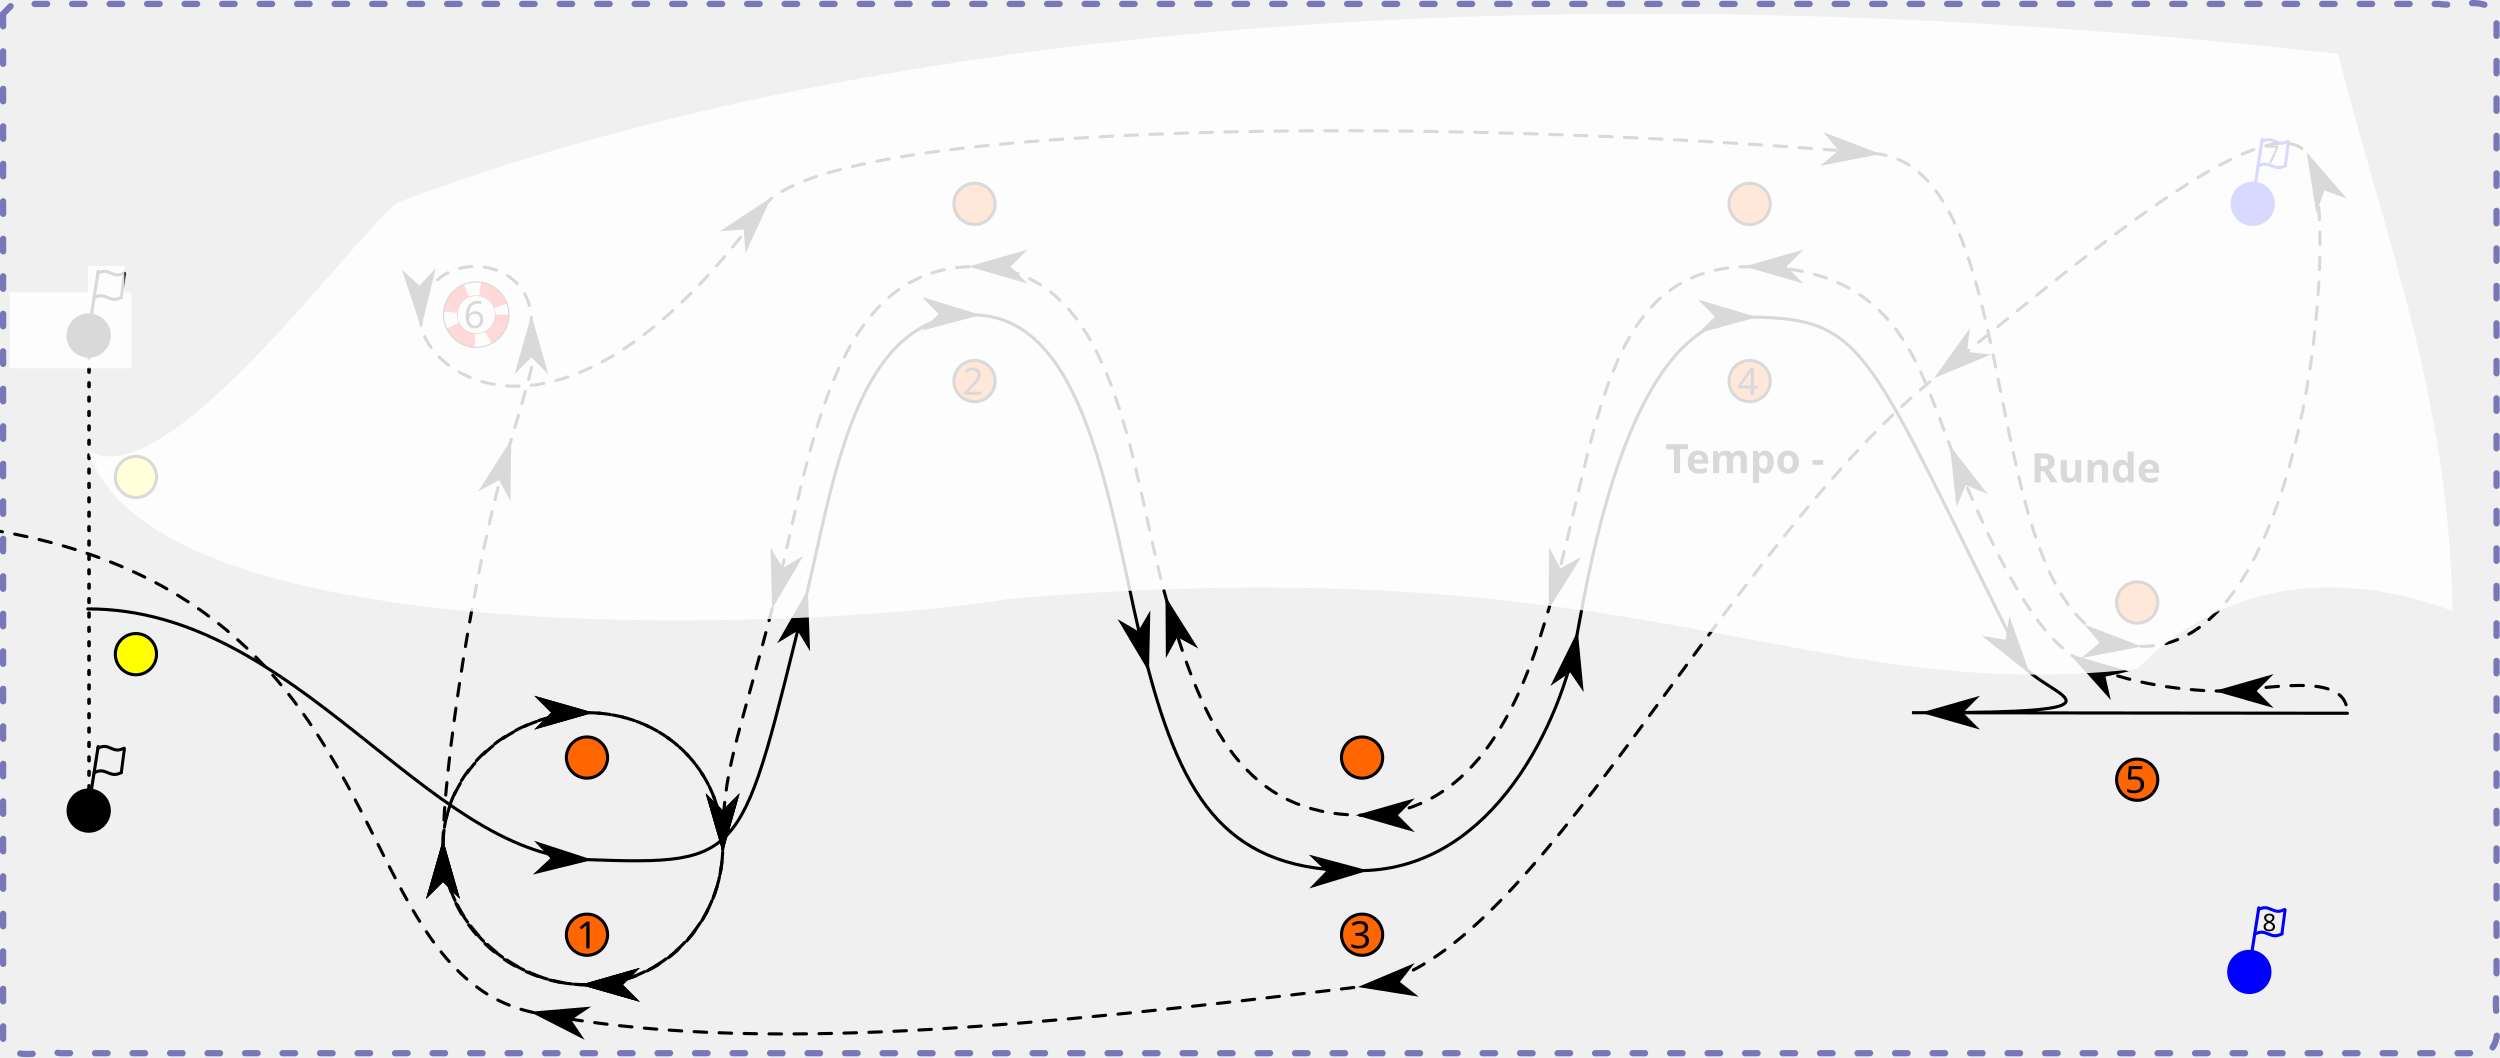
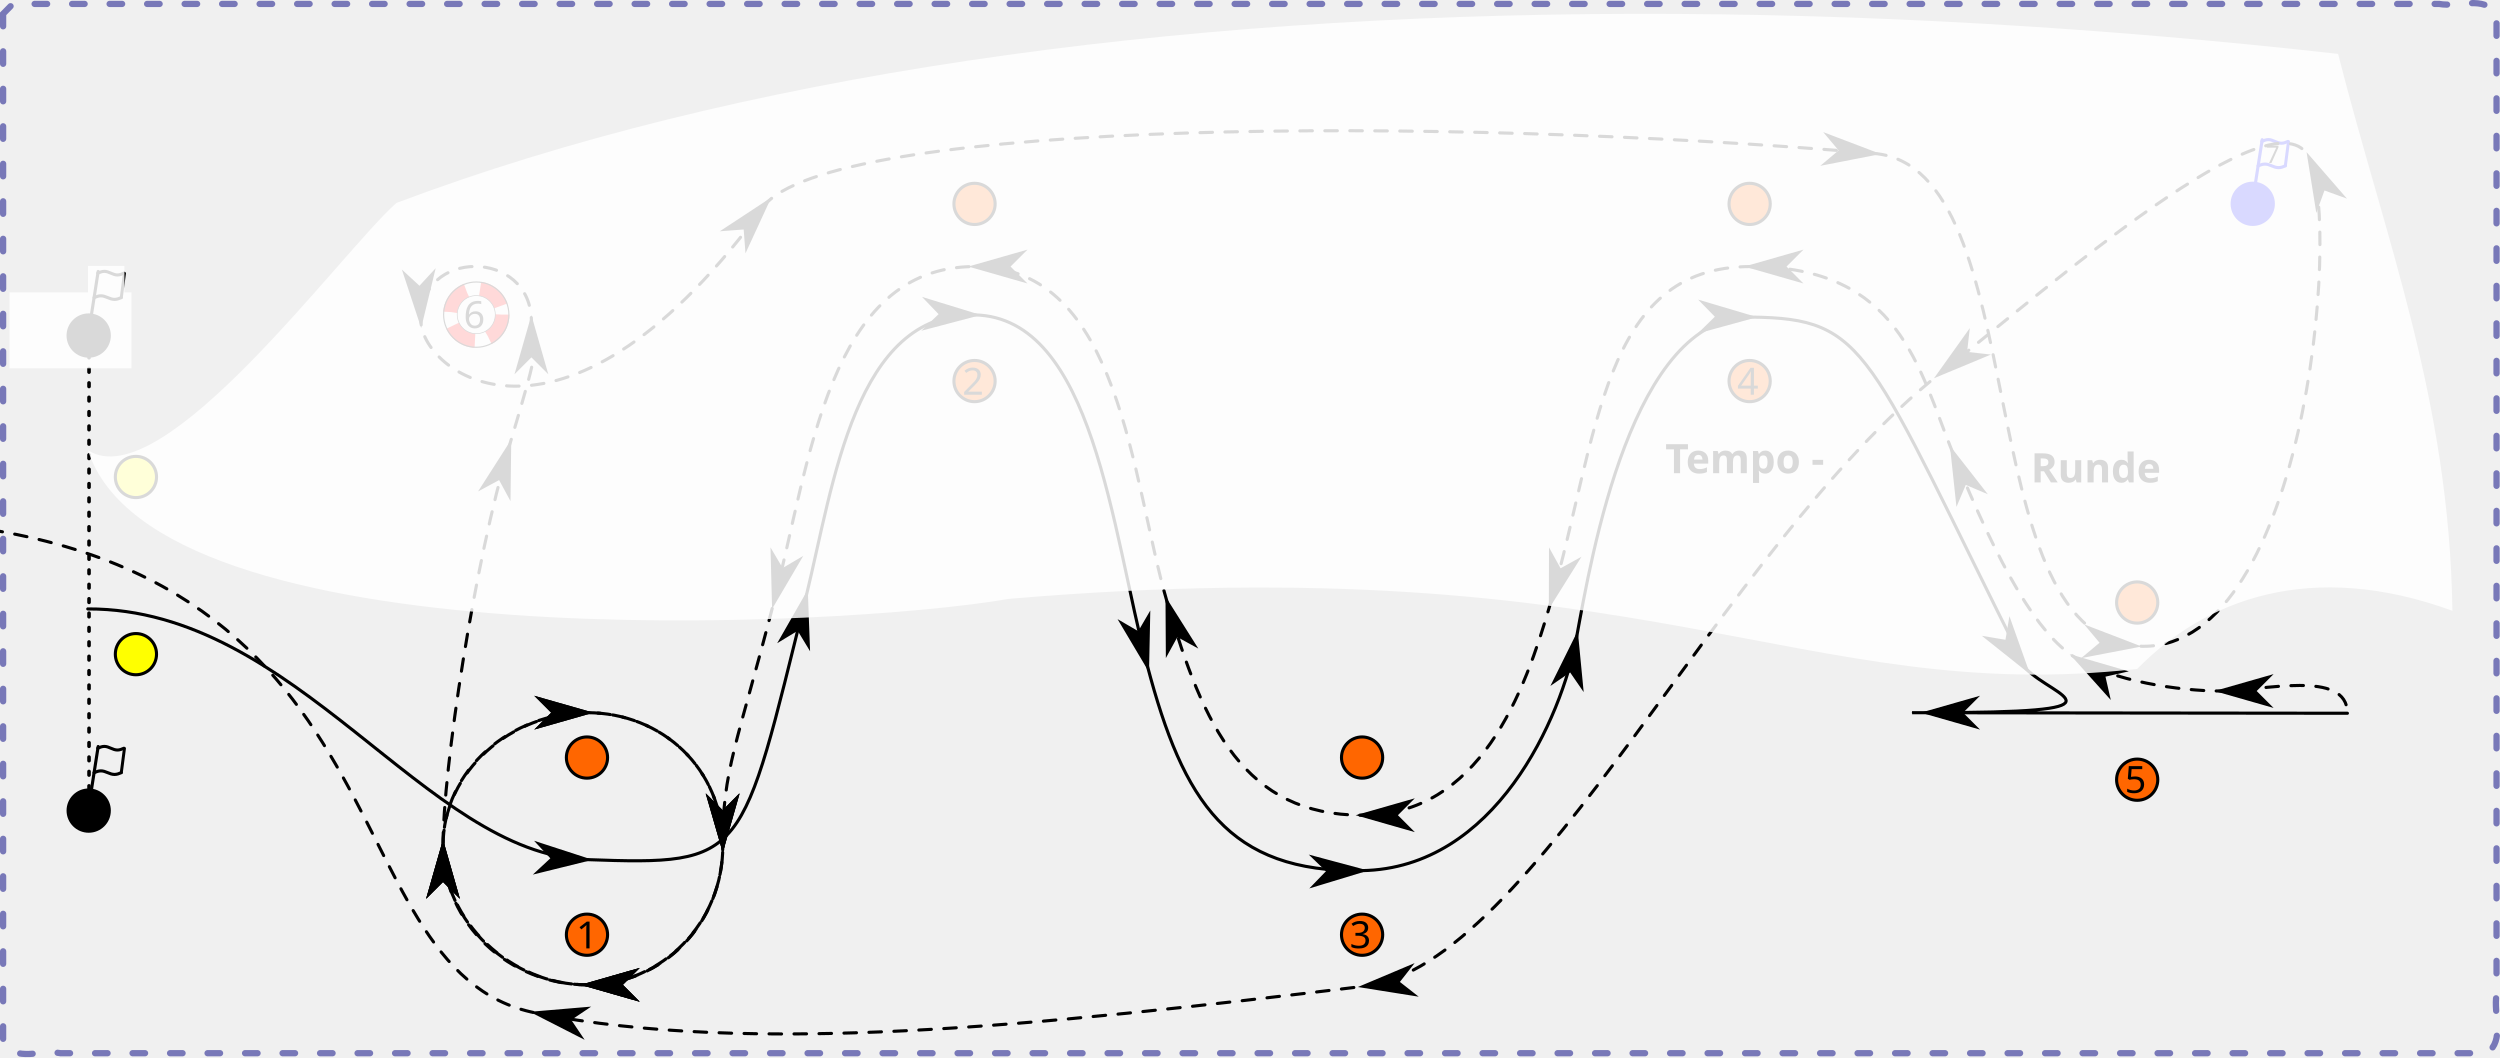
<svg xmlns="http://www.w3.org/2000/svg" version="1.0" id="svg3641" height="360.829" width="853.326" style="enable-background:new" xml:space="preserve">
  <defs id="arrows">
    <marker id="RazorWire" refX="0" refY="0" orient="auto" style="overflow:visible">
      <path id="path5527" style="fill:#34ff00;fill-opacity:1;fill-rule:evenodd;stroke:#34ff00;stroke-width:0.085pt;stroke-opacity:1" d="M 0.019,-0.632 V 0.595 L -6.621,2.568 H 9.113 L 2.979,0.595 V -0.632 L 9.166,-2.472 H -6.594 Z" />
    </marker>
    <marker orient="auto" refY="0" refX="0" id="Scissors" style="overflow:visible">
      <path id="schere" d="M 9.696,-3.847 C 8.661,-5.095 6.794,-5.052 5.4,-4.515 l -8.76,3.283 c -2.548,-1.394 -5.065,-0.995 -5.065,-1.673 0,-0.53 0.487,-0.414 0.414,-1.795 -0.07,-1.326 -1.454,-2.307 -2.763,-2.22 -1.309,-0.008 -2.666,0.995 -2.678,2.379 -0.098,1.393 1.074,2.688 2.461,2.779 1.624,0.242 4.499,-0.742 5.848,1.676 C -6.148,1.766 -7.931,1.771 -9.543,1.679 -10.882,1.602 -12.489,1.985 -13.128,3.301 c -0.617,1.261 -0.012,3.056 1.405,3.442 1.43,0.525 3.393,-0.138 3.733,-1.782 0.262,-1.267 -0.635,-1.862 -0.291,-2.322 0.26,-0.347 1.91,-0.146 4.85,-1.466 L 6.055,4.515 C 7.253,4.85 8.718,4.839 9.78,3.66 L -0.055,-0.057 Z M -9.832,-5.874 c 1.381,0.771 1.268,2.862 -0.167,3.268 -1.298,0.452 -2.956,-0.81 -2.542,-2.216 0.242,-1.154 1.764,-1.579 2.709,-1.052 z m 0.06,8.552 c 1.441,0.532 1.196,2.97 -0.269,3.298 -0.972,0.337 -2.361,-0.148 -2.459,-1.293 -0.189,-1.392 1.446,-2.65 2.728,-2.005 z" style="fill:#34ff00;fill-opacity:1;stroke:#34ff00;stroke-width:1.067;stroke-opacity:1" />
    </marker>
    <marker orient="auto" refY="0" refX="0" id="Legs" style="overflow:visible">
      <g id="g5494" transform="scale(-0.7)" style="fill:#34ff00;fill-opacity:1;stroke:#34ff00;stroke-opacity:1">
        <g id="g5496" transform="matrix(0,-1,-1,0,22.0892,22.73484)" style="fill:#34ff00;fill-opacity:1;stroke:#34ff00;stroke-opacity:1">
          <path id="path5498" d="m 22.636,22.054 c -7.371,5.036 -2.618,7.047 -6.23,14.339" style="fill:#34ff00;fill-opacity:1;fill-rule:evenodd;stroke:#34ff00;stroke-width:1.067pt;stroke-opacity:1" />
          <path id="path5500" d="m 22.825,21.918 c -1.451,8.904 3.772,9.355 4.805,14.747" style="fill:#34ff00;fill-opacity:1;fill-rule:evenodd;stroke:#34ff00;stroke-width:1.067pt;stroke-opacity:1" />
        </g>
        <path id="path5502" d="m -15.029,-7.181 -0.984,4.313 4.227,-1.305 z" style="fill:#34ff00;fill-opacity:1;fill-rule:evenodd;stroke:#34ff00;stroke-width:1.067pt;stroke-opacity:1" />
        <path id="path5504" d="m -16.23,4.861 1.999,3.946 2.418,-3.704 z" style="fill:#34ff00;fill-opacity:1;fill-rule:evenodd;stroke:#34ff00;stroke-width:1.067pt;stroke-opacity:1" />
      </g>
    </marker>
    <linearGradient id="linearGradient5477">
      <stop style="stop-color:#57e307;stop-opacity:1;" offset="0" id="stop5479" />
    </linearGradient>
    <marker style="overflow:visible" id="Arrow1Lend" refX="0" refY="0" orient="auto">
      <path style="fill-rule:evenodd;stroke:#000000;stroke-width:0.853pt;marker-start:none" d="M -10.667,0 -14.933,4.267 0,0 -14.933,-4.267 Z" id="path3104" />
    </marker>
    <marker style="overflow:visible" id="Arrow1Lstart" refX="0" refY="0" orient="auto">
      <path style="fill-rule:evenodd;stroke:#000000;stroke-width:0.853pt;marker-start:none" d="M 10.667,0 14.933,-4.267 0,0 14.933,4.267 Z" id="path3282" />
    </marker>
    <marker style="overflow:visible" id="Arrow1Lstart-7" refX="0" refY="0" orient="auto">
      <path style="fill-rule:evenodd;stroke:#000000;stroke-width:0.853pt;marker-start:none" d="M 10.667,0 14.933,-4.267 0,0 14.933,4.267 Z" id="path3282-4" />
    </marker>
    <marker style="overflow:visible" id="Arrow1Lend-6" refX="0" refY="0" orient="auto">
      <path style="fill-rule:evenodd;stroke:#000000;stroke-width:0.853pt;marker-start:none" d="M -10.667,0 -14.933,4.267 0,0 -14.933,-4.267 Z" id="path3104-0" />
    </marker>
  </defs>
  <g transform="translate(-215.4445,-435.3955)" style="display:inline" id="Parcours">
    <defs id="defs2076" />
    <g id="g1" />
    <g id="layer6" style="display:inline">
      <g transform="translate(18.94796,85.04597)" id="Zeitnahme" style="display:inline">
        <g id="g13156" transform="translate(-177.6378,-94.48819)">
          <path style="fill:#000000;fill-opacity:1;stroke:#000000;stroke-width:1.762" d="m 411.087,559.37 c 0,-3.685 -2.986,-6.678 -6.678,-6.678 -3.683,0 -6.678,2.987 -6.678,6.678 0,3.685 2.987,6.678 6.678,6.678 3.685,0 6.678,-2.987 6.678,-6.678 z" id="Zeit_oben" />
        </g>
        <g id="g13172" transform="translate(-177.6378,67.66194)">
          <path style="fill:#000000;fill-opacity:1;stroke:#000000;stroke-width:1.762" d="m 411.087,559.37 c 0,-3.685 -2.986,-6.678 -6.678,-6.678 -3.683,0 -6.678,2.987 -6.678,6.678 0,3.685 2.987,6.678 6.678,6.678 3.685,0 6.678,-2.987 6.678,-6.678 z" id="Zeit_unten" />
        </g>
        <path style="fill:none;stroke:#000000;stroke-width:1.228;stroke-linecap:round;stroke-linejoin:miter;stroke-miterlimit:4;stroke-dasharray:1.228, 3.684;stroke-dashoffset:0;stroke-opacity:1" d="m 226.886,466.315 c 0,23.379 0,46.759 0,70.138 0,19.991 0,67.885 0,87.271" id="path14169" />
      </g>
      <g transform="translate(113.4362,157.2769)" id="Tor1" style="display:inline;fill:#ff6600">
        <path style="fill:#ff6600;stroke:#000000;stroke-width:1.056" d="m 309.393,536.693 c 0,-3.883 -3.149,-7.032 -7.031,-7.032 -3.881,0 -7.031,3.148 -7.031,7.032 0,3.883 3.15,7.031 7.031,7.031 3.882,0 7.031,-3.147 7.031,-7.031 z" id="Tor1_innen" />
        <path style="fill:#ff6600;stroke:#000000;stroke-width:1.056" d="m 309.393,597.166 c 0,-3.883 -3.149,-7.032 -7.031,-7.032 -3.881,0 -7.031,3.148 -7.031,7.032 0,3.883 3.15,7.031 7.031,7.031 3.882,0 7.031,-3.147 7.031,-7.031 z" id="Tor1_aussen" />
      </g>
      <g transform="translate(226.8221,-31.69941)" id="Tor2" style="display:inline;fill:#ff6600">
        <path style="fill:#ff6600;stroke:#000000;stroke-width:1.056" d="m 328.291,536.693 c 0,-3.883 -3.149,-7.032 -7.031,-7.032 -3.881,0 -7.031,3.148 -7.031,7.032 0,3.883 3.15,7.031 7.031,7.031 3.882,0 7.031,-3.147 7.031,-7.031 z" id="Tor2_aussen" />
        <path style="fill:#ff6600;stroke:#000000;stroke-width:1.056" d="m 328.291,597.166 c 0,-3.883 -3.149,-7.032 -7.031,-7.032 -3.881,0 -7.031,3.148 -7.031,7.032 0,3.883 3.15,7.031 7.031,7.031 3.882,0 7.031,-3.147 7.031,-7.031 z" id="Tor2_innen" />
      </g>
      <g transform="translate(340.2078,157.2769)" id="Tor3" style="display:inline;fill:#ff6600">
        <path style="fill:#ff6600;stroke:#000000;stroke-width:1.056" d="m 347.189,536.693 c 0,-3.883 -3.149,-7.032 -7.031,-7.032 -3.881,0 -7.031,3.148 -7.031,7.032 0,3.883 3.15,7.031 7.031,7.031 3.882,0 7.031,-3.147 7.031,-7.031 z" id="Tor3_innen" />
        <path style="fill:#ff6600;stroke:#000000;stroke-width:1.056" d="m 347.189,597.166 c 0,-3.883 -3.149,-7.032 -7.031,-7.032 -3.881,0 -7.031,3.148 -7.031,7.032 0,3.883 3.15,7.031 7.031,7.031 3.882,0 7.031,-3.147 7.031,-7.031 z" id="Tor3_aussen" />
      </g>
      <g transform="translate(453.5935,-31.69941)" id="Tor4" style="display:inline;fill:#ff6600">
        <path style="fill:#ff6600;stroke:#000000;stroke-width:1.056" d="m 366.086,536.693 c 0,-3.883 -3.149,-7.032 -7.031,-7.032 -3.881,0 -7.031,3.148 -7.031,7.032 0,3.883 3.15,7.031 7.031,7.031 3.882,0 7.031,-3.147 7.031,-7.031 z" id="Tor4_aussen" />
        <path style="fill:#ff6600;stroke:#000000;stroke-width:1.056" d="m 366.086,597.166 c 0,-3.883 -3.149,-7.032 -7.031,-7.032 -3.881,0 -7.031,3.148 -7.031,7.032 0,3.883 3.15,7.031 7.031,7.031 3.882,0 7.031,-3.147 7.031,-7.031 z" id="Tor4_innen" />
      </g>
      <g transform="translate(566.9793,104.3635)" id="Tor5" style="display:inline;fill:#ff6600">
        <path style="fill:#ff6600;stroke:#000000;stroke-width:1.056" d="m 384.984,536.693 c 0,-3.883 -3.149,-7.032 -7.031,-7.032 -3.881,0 -7.031,3.148 -7.031,7.032 0,3.883 3.15,7.031 7.031,7.031 3.882,0 7.031,-3.147 7.031,-7.031 z" id="Tor5_oben" />
        <path style="fill:#ff6600;stroke:#000000;stroke-width:1.056" d="m 384.984,597.166 c 0,-3.883 -3.149,-7.032 -7.031,-7.032 -3.881,0 -7.031,3.148 -7.031,7.032 0,3.883 3.15,7.031 7.031,7.031 3.882,0 7.031,-3.147 7.031,-7.031 z" id="Tor5_unten" />
      </g>
      <g transform="translate(18.94796,138.3793)" id="Schikane" style="display:inline">
        <g style="fill:none" id="Ring">
          <ellipse id="path8826" style="fill:none;stroke:#ff0000;stroke-width:4.821;stroke-linecap:butt;stroke-linejoin:round;stroke-miterlimit:4;stroke-dasharray:9.643, 4.821;stroke-dashoffset:0;stroke-opacity:1" cx="359.055" cy="404.409" rx="8.928" ry="8.928" />
          <ellipse style="display:inline;fill:none;stroke:#000000;stroke-width:0.229;stroke-linecap:round;stroke-linejoin:round;stroke-miterlimit:4;stroke-dasharray:none;stroke-dashoffset:0;stroke-opacity:1" id="path3620" cx="359.055" cy="404.409" rx="6.5" ry="6.5" />
          <ellipse style="display:inline;fill:none;stroke:#000000;stroke-width:0.393;stroke-linecap:round;stroke-linejoin:round;stroke-miterlimit:4;stroke-dasharray:none;stroke-dashoffset:0;stroke-opacity:1" id="path2733" cx="359.055" cy="404.409" rx="11.142" ry="11.142" />
        </g>
      </g>
      <g transform="translate(-40.52031,61.51377)" id="StartZiel" style="display:inline">
        <path style="fill:#ffff00;stroke:#000000;stroke-width:1.056" d="m 309.393,536.693 c 0,-3.883 -3.149,-7.032 -7.031,-7.032 -3.881,0 -7.031,3.148 -7.031,7.032 0,3.883 3.15,7.031 7.031,7.031 3.882,0 7.031,-3.147 7.031,-7.031 z" id="StartZiel_oben" />
        <path style="fill:#ffff00;stroke:#000000;stroke-width:1.056" d="m 309.393,597.166 c 0,-3.883 -3.149,-7.032 -7.031,-7.032 -3.881,0 -7.031,3.148 -7.031,7.032 0,3.883 3.15,7.031 7.031,7.031 3.882,0 7.031,-3.147 7.031,-7.031 z" id="StartZiel_unten" />
      </g>
    </g>
  </g>
  <g transform="translate(-215.4445,-435.3955)" style="display:inline" id="ParcoursLabel">
    <defs id="defs2832" />
    <g id="g3113" style="display:inline">
      <text xml:space="preserve" style="font-style:normal;font-weight:normal;font-size:12.8px;line-height:0%;font-family:'Arial Black';display:inline;fill:#000000;fill-opacity:1;stroke:none;stroke-width:1.067" x="373.691" y="547.37" id="Nummer_Schikane">
        <tspan id="tspan3032" x="373.691" y="547.37" style="font-size:12.8px;line-height:1.25;stroke-width:1.067">6</tspan>
      </text>
      <text xml:space="preserve" style="font-style:normal;font-weight:normal;font-size:12.8px;line-height:0%;font-family:'Arial Black';display:inline;fill:#000000;fill-opacity:1;stroke:none;stroke-width:1.067" x="412.13" y="759.102" id="Nummer_Tor1">
        <tspan id="tspan3036" x="412.13" y="759.102" style="font-size:12.8px;line-height:1.25;stroke-width:1.067">1</tspan>
      </text>
      <text xml:space="preserve" style="font-style:normal;font-weight:normal;font-size:12.8px;line-height:0%;font-family:'Arial Black';display:inline;fill:#000000;fill-opacity:1;stroke:none;stroke-width:1.067" x="808.383" y="570.125" id="Nummer_Tor4">
        <tspan id="tspan3040" x="808.383" y="570.125" style="font-size:12.8px;line-height:1.25;stroke-width:1.067">4</tspan>
      </text>
      <text xml:space="preserve" style="font-style:normal;font-weight:normal;font-size:12.8px;line-height:0%;font-family:'Arial Black';display:inline;fill:#000000;fill-opacity:1;stroke:none;stroke-width:1.067" x="940.704" y="706.032" id="Nummer_Tor5">
        <tspan id="tspan3044" x="940.704" y="706.032" style="font-size:12.8px;line-height:1.25;stroke-width:1.067">5</tspan>
      </text>
      <text xml:space="preserve" style="font-style:normal;font-weight:normal;font-size:12.8px;line-height:0%;font-family:'Arial Black';display:inline;fill:#000000;fill-opacity:1;stroke:none;stroke-width:1.067" x="676.131" y="759.024" id="Nummer_Tor3">
        <tspan id="tspan3048" x="676.131" y="759.024" style="font-size:12.8px;line-height:1.25;stroke-width:1.067">3</tspan>
      </text>
      <g transform="translate(579.9631,-35.51099)" id="Speedboje_oben" style="display:inline">
        <path id="path3052" d="m 411.087,540.472 c 0,-3.685 -2.986,-6.678 -6.678,-6.678 -3.683,0 -6.678,2.987 -6.678,6.678 0,3.685 2.987,6.678 6.678,6.678 3.685,0 6.678,-2.987 6.678,-6.678 z" style="fill:#0000ff;fill-opacity:1;stroke:#0000ff;stroke-width:1.762" />
        <g style="stroke:#0000ff" id="g3062">
          <path id="path3054" d="m 407.511,519.18 c 0.372,-0.161 0.745,-0.325 1.117,-0.438 0.372,-0.114 0.744,-0.181 1.117,-0.181 0.372,0 0.744,0.063 1.117,0.181 0.372,0.113 0.744,0.273 1.116,0.438 0.369,0.16 0.745,0.321 1.117,0.434 0.369,0.114 0.745,0.181 1.117,0.181 0.368,0 0.745,-0.064 1.117,-0.181 0.368,-0.113 0.744,-0.274 1.117,-0.434" style="fill:none;stroke:#0000ff;stroke-width:1.052;stroke-linecap:round;stroke-linejoin:round" />
          <path id="path3056" d="m 407.643,518.601 -2.7,17.3 v 0.258 0" style="fill:none;stroke:#0000ff;stroke-width:1.067;stroke-linecap:round;stroke-linejoin:round" />
          <path id="path3058" d="m 406.246,527.522 c 0.384,-0.158 0.775,-0.317 1.163,-0.429 0.383,-0.113 0.775,-0.179 1.163,-0.179 0.383,0 0.774,0.062 1.163,0.179 0.387,0.112 0.774,0.271 1.163,0.429 0.387,0.159 0.774,0.317 1.162,0.433 0.388,0.109 0.775,0.175 1.163,0.175 0.388,0 0.775,-0.062 1.163,-0.175 0.387,-0.112 0.775,-0.271 1.163,-0.433" style="fill:none;stroke:#0000ff;stroke-width:1.067;stroke-linecap:round;stroke-linejoin:round" />
          <path id="path3060" d="m 416.604,519.31 -1.039,7.969 v 0.12 0" style="fill:none;stroke:#0000ff;stroke-width:1.024;stroke-linecap:round" />
        </g>
        <text xml:space="preserve" style="font-style:normal;font-weight:normal;font-size:12.8px;line-height:0%;font-family:'Arial Black';fill:#000000;fill-opacity:1;stroke:none;stroke-width:1.067" x="408.873" y="526.543" id="text3066">
          <tspan id="tspan3064" x="408.873" y="526.543" style="font-size:8.242px;line-height:1.25;stroke-width:1.067">7</tspan>
        </text>
      </g>
      <text xml:space="preserve" style="font-style:normal;font-weight:normal;font-size:12.8px;line-height:0%;font-family:'Arial Black';display:inline;fill:#000000;fill-opacity:1;stroke:none;stroke-width:1.067" x="543.926" y="570.125" id="Nummer_Tor2">
        <tspan id="tspan3088" x="543.926" y="570.125" style="font-size:12.8px;line-height:1.25;stroke-width:1.067">2</tspan>
      </text>
      <g id="Zeit_oben_Flagge">
        <path id="path3092" d="m 248.821,528.636 c 0.372,-0.161 0.745,-0.325 1.117,-0.438 0.372,-0.114 0.744,-0.181 1.117,-0.181 0.372,0 0.744,0.063 1.117,0.181 0.372,0.113 0.744,0.273 1.116,0.438 0.369,0.16 0.745,0.321 1.117,0.434 0.369,0.114 0.745,0.181 1.117,0.181 0.368,0 0.745,-0.064 1.117,-0.181 0.368,-0.113 0.744,-0.274 1.117,-0.434" style="display:inline;fill:none;stroke:#000000;stroke-width:1.052;stroke-linecap:round;stroke-linejoin:round" />
        <path id="path3094" d="m 248.953,528.057 -2.7,17.3 v 0.258 0" style="display:inline;fill:none;stroke:#000000;stroke-width:1.067;stroke-linecap:round;stroke-linejoin:round" />
        <path id="path3096" d="m 247.556,536.977 c 0.384,-0.158 0.775,-0.317 1.163,-0.429 0.383,-0.113 0.775,-0.179 1.163,-0.179 0.383,0 0.774,0.062 1.163,0.179 0.387,0.112 0.774,0.271 1.163,0.429 0.387,0.159 0.774,0.317 1.162,0.433 0.388,0.109 0.775,0.175 1.163,0.175 0.388,0 0.775,-0.062 1.163,-0.175 0.387,-0.112 0.775,-0.271 1.163,-0.433" style="display:inline;fill:none;stroke:#000000;stroke-width:1.067;stroke-linecap:round;stroke-linejoin:round" />
        <path id="path3098" d="m 257.914,528.766 -1.039,7.969 v 0.12 0" style="display:inline;fill:none;stroke:#000000;stroke-width:1.024;stroke-linecap:round" />
      </g>
      <g id="Zeit_unten_Flagge">
        <path id="path3102" d="m 248.821,690.786 c 0.372,-0.161 0.745,-0.325 1.117,-0.438 0.372,-0.114 0.744,-0.181 1.117,-0.181 0.372,0 0.744,0.063 1.117,0.181 0.372,0.113 0.744,0.273 1.116,0.438 0.369,0.16 0.745,0.321 1.117,0.434 0.369,0.114 0.745,0.181 1.117,0.181 0.368,0 0.745,-0.064 1.117,-0.181 0.368,-0.113 0.744,-0.274 1.117,-0.434" style="display:inline;fill:none;stroke:#000000;stroke-width:1.052;stroke-linecap:round;stroke-linejoin:round" />
        <path id="path3105" d="m 248.953,690.207 -2.7,17.3 v 0.258 0" style="display:inline;fill:none;stroke:#000000;stroke-width:1.067;stroke-linecap:round;stroke-linejoin:round" />
        <path id="path3107" d="m 247.556,699.127 c 0.384,-0.158 0.775,-0.317 1.163,-0.429 0.383,-0.113 0.775,-0.179 1.163,-0.179 0.383,0 0.774,0.062 1.163,0.179 0.387,0.112 0.774,0.271 1.163,0.429 0.387,0.159 0.774,0.317 1.162,0.433 0.388,0.109 0.775,0.175 1.163,0.175 0.388,0 0.775,-0.062 1.163,-0.175 0.387,-0.112 0.775,-0.271 1.163,-0.433" style="display:inline;fill:none;stroke:#000000;stroke-width:1.067;stroke-linecap:round;stroke-linejoin:round" />
        <path id="path3109" d="m 257.914,690.916 -1.039,7.969 v 0.12 0" style="display:inline;fill:none;stroke:#000000;stroke-width:1.024;stroke-linecap:round" />
      </g>
    </g>
  </g>
-   <g transform="translate(363.3543,-208.7303)" id="Speedboje_unten" style="display:inline;enable-background:new">
-     <path id="path2174" d="m 411.087,540.472 c 0,-3.685 -2.986,-6.678 -6.678,-6.678 -3.683,0 -6.678,2.987 -6.678,6.678 0,3.685 2.987,6.678 6.678,6.678 3.685,0 6.678,-2.987 6.678,-6.678 z" style="fill:#0000ff;fill-opacity:1;stroke:#0000ff;stroke-width:1.762" />
-     <g style="fill:none;stroke:#0000ff" id="g2184">
-       <path id="path2176" d="m 407.511,519.18 c 0.372,-0.161 0.745,-0.325 1.117,-0.438 0.372,-0.114 0.744,-0.181 1.117,-0.181 0.372,0 0.744,0.063 1.117,0.181 0.372,0.113 0.744,0.273 1.116,0.438 0.369,0.16 0.745,0.321 1.117,0.434 0.369,0.114 0.745,0.181 1.117,0.181 0.368,0 0.745,-0.064 1.117,-0.181 0.368,-0.113 0.744,-0.274 1.117,-0.434" style="fill:none;stroke:#0000ff;stroke-width:1.052;stroke-linecap:round;stroke-linejoin:round" />
-       <path id="path2178" d="m 407.643,518.601 -2.7,17.3 v 0.258 0" style="fill:none;stroke:#0000ff;stroke-width:1.067;stroke-linecap:round;stroke-linejoin:round" />
-       <path id="path2180" d="m 406.246,527.522 c 0.384,-0.158 0.775,-0.317 1.163,-0.429 0.383,-0.113 0.775,-0.179 1.163,-0.179 0.383,0 0.774,0.062 1.163,0.179 0.387,0.112 0.774,0.271 1.163,0.429 0.387,0.159 0.774,0.317 1.162,0.433 0.388,0.109 0.775,0.175 1.163,0.175 0.388,0 0.775,-0.062 1.163,-0.175 0.387,-0.112 0.775,-0.271 1.163,-0.433" style="fill:none;stroke:#0000ff;stroke-width:1.067;stroke-linecap:round;stroke-linejoin:round" />
-       <path id="path2182" d="m 416.604,519.31 -1.039,7.969 v 0.12 0" style="fill:none;stroke:#0000ff;stroke-width:1.024;stroke-linecap:round" />
-     </g>
-     <text xml:space="preserve" style="font-style:normal;font-weight:normal;font-size:12.8px;line-height:0%;font-family:'Arial Black';fill:#000000;fill-opacity:1;stroke:none;stroke-width:1.067" x="408.873" y="526.543" id="text2188">
-       <tspan id="tspan2186" x="408.873" y="526.543" style="font-size:8.242px;line-height:1.25;stroke-width:1.067">8</tspan>
-     </text>
-   </g>
  <g transform="translate(-215.4445,-435.3955)" style="display:inline" id="Klasse7_rc5">
    <path id="path3415" d="m 169.627,612.629 c 191.122,3.112 154.526,153.963 228.822,168.552 74.295,14.589 170.648,4.426 282.681,-9.151 57.817,-7.006 121.464,-149.389 196.184,-208.91 38.154,-30.393 115.197,-97.734 126.372,-73.792 11.176,23.942 -1.99,171.639 -59.421,166.542 -57.431,-5.097 -33.971,-163.372 -89.062,-168.092 -151.061,-12.944 -349.409,-11.197 -377.937,16.681 -68.294,94.744 -117.416,58.974 -118.153,40.691 -1.011,-25.058 37.712,-25.079 37.712,0 0,15.274 4.503,2.236 -7.509,42.396 -12.012,40.159 -22.661,110.333 -22.663,136.631 -0.002,25.87 23.429,47.369 49.146,47.369 25.717,0 46.349,-21 46.349,-47.333 0,-26.333 -20.632,-45.56 -46.349,-45.56 -25.717,0 -49.143,19.227 -49.143,45.525 0,26.298 23.427,47.369 49.143,47.369 25.717,0 46.511,-21.463 46.349,-47.369 -0.162,-25.905 4.927,-34.694 17.386,-83.061 12.459,-48.205 18.661,-114.738 68.614,-114.738 49.951,0 53.378,72.457 65.733,114.738 12.355,42.281 26.346,72.534 66.486,72.534 40.14,0 55.394,-41.478 64.356,-72.534 16.463,-57.048 17.376,-114.738 68.292,-114.738 50.916,0 57.354,34.881 68.821,63.194 16.312,40.274 29.187,62.268 41.921,70.278 12.734,8.01 35.576,11.412 49.734,11.412 13.99,0 43.19,-7.596 43.19,7.587" style="display:inline;fill:none;stroke:#000000;stroke-width:1.066;stroke-linecap:round;stroke-linejoin:round;stroke-miterlimit:4;stroke-dasharray:4.263, 4.263;stroke-dashoffset:0;stroke-opacity:1;marker-start:none;marker-mid:url(#Arrow1Lstart);marker-end:none" />
    <path id="path3417" d="m 1016.681,678.851 c 0,0 -181.32,-0.198 -143.404,-0.198 71.653,0 43.372,-5.128 33.803,-14.92 -54.824,-109.218 -53.653,-119.673 -94.066,-120.105 -40.413,-0.433 -54.324,81.519 -59.43,109.238 -5.106,27.719 -27.807,78.951 -73.317,79.705 -45.51,0.754 -60.986,-23.578 -73.189,-69.9 -12.203,-46.322 -18.343,-118.973 -59.026,-119.797 -40.683,-0.824 -47.992,57.187 -57.414,95.945 -22.459,90.358 -20.057,91.969 -75.111,89.98 -55.054,-1.989 -98.673,-85.73 -170.121,-85.558" style="display:inline;fill:none;stroke:#000000;stroke-width:1.067;stroke-linecap:round;stroke-linejoin:round;stroke-miterlimit:4;stroke-dashoffset:0;stroke-opacity:1;marker-start:none;marker-mid:url(#Arrow1Lstart);marker-end:none" />
    <path id="path3419" d="m 462.148,724.213 c 0,-26.333 -20.632,-45.56 -46.349,-45.56 -25.717,0 -49.143,19.827 -49.143,45.56 0,26.47 22.661,47.333 49.143,47.333 26.47,0 46.349,-21.463 46.349,-47.333 z" style="display:inline;fill:none;stroke:#000000;stroke-width:1.067;stroke-linecap:round;stroke-linejoin:round;stroke-miterlimit:4;stroke-dasharray:4.267, 4.267;stroke-dashoffset:3.8;stroke-opacity:1;marker-start:none;marker-mid:url(#Arrow1Lstart);marker-end:none" />
    <text id="text3421" y="876.114" x="243.389" style="font-style:normal;font-weight:normal;font-size:12.8px;line-height:0%;font-family:Verdana;display:inline;fill:#e6e6e6;fill-opacity:1;stroke:none;stroke-width:1.067" xml:space="preserve">
      <tspan id="tspan3423" y="876.114" x="243.389" style="font-size:19.2px;line-height:1.25;stroke-width:1.067">Ablegen - Startlinie - in den Parcours, d.h. außen um die Tore 1 - 2 - 3 - 4 -</tspan>
      <tspan id="tspan3425" y="900.114" x="243.389" style="font-size:19.2px;line-height:1.25;stroke-width:1.067">rückwärts durch das Tor 5 - vorwärts wieder in den Parcours, d.h. durch die Tore</tspan>
      <tspan id="tspan3427" y="924.114" x="243.389" style="font-size:19.2px;line-height:1.25;stroke-width:1.067">4 - 3 - 2 - schnelle Umkreisung des Tores 1 (das Tor 1 bleibt an der Steuerbordseite!) -</tspan>
      <tspan id="tspan3429" y="948.114" x="243.389" style="font-size:19.2px;line-height:1.25;stroke-width:1.067">Schikane an der Tonne 6 - Temporunde: <tspan id="tspan3431" style="font-weight:bold;font-size:19.2px;fill:#e6e6e6;stroke-width:1.067">außen</tspan> an den Toren 2 und 4, um die</tspan>
      <tspan id="tspan3433" y="972.114" x="243.389" style="font-size:19.2px;line-height:1.25;stroke-width:1.067">Tonne 7, <tspan id="tspan3435" style="font-weight:bold;font-size:19.2px;fill:#e6e6e6;stroke-width:1.067">innen</tspan> an den Toren 4 und 2 vorbei - Ziellinie - anlegen.</tspan>
    </text>
    <g transform="translate(18.94796,138.3793)" id="g3437">
      <text xml:space="preserve" style="font-style:normal;font-weight:bold;font-size:12.8px;line-height:0%;font-family:Verdana;fill:#000000;fill-opacity:1;stroke:none;stroke-width:1.067" x="764.899" y="458.537" id="text3439">
        <tspan id="tspan3441" x="764.899" y="458.537" style="font-size:13.867px;line-height:1.25;stroke-width:1.067">Tempo -</tspan>
      </text>
      <text xml:space="preserve" style="font-style:normal;font-weight:bold;font-size:12.8px;line-height:0%;font-family:Verdana;fill:#000000;fill-opacity:1;stroke:none;stroke-width:1.067" x="889.699" y="461.668" id="text3443">
        <tspan id="tspan3445" x="889.699" y="461.668" style="font-size:13.867px;line-height:1.25;stroke-width:1.067">Runde</tspan>
      </text>
    </g>
    <text id="text3447" y="328.002" x="595.582" style="font-style:normal;font-weight:normal;font-size:12.8px;line-height:0%;font-family:Verdana;text-align:center;text-anchor:middle;display:inline;fill:#000000;fill-opacity:1;stroke:none;stroke-width:1.067" xml:space="preserve">
      <tspan style="font-weight:bold;font-size:38.4px;line-height:1.25;text-align:center;text-anchor:middle;stroke-width:1.067" y="328.002" x="595.582" id="tspan3449">DMYV-Jugend</tspan>
      <tspan id="tspan3451" style="font-weight:bold;font-size:38.4px;line-height:1.25;text-align:center;text-anchor:middle;stroke-width:1.067" y="376.002" x="595.582">Motorboot-Slalom</tspan>
      <tspan id="tspan3455" style="font-weight:bold;font-size:38.4px;line-height:1.25;text-align:center;text-anchor:middle;stroke-width:1.067" y="424.002" x="595.582">Klasse 7 rc5</tspan>
    </text>
  </g>
  <g id="Export_Area" style="display:inline;opacity:1" transform="translate(-180.8124,-194.4877)">
    <path style="display:inline;opacity:0.5;fill:none;fill-opacity:1;fill-rule:nonzero;stroke:#000080;stroke-width:2.133;stroke-linecap:round;stroke-linejoin:miter;stroke-miterlimit:4;stroke-dasharray:4.267, 8.533;stroke-dashoffset:0;stroke-opacity:1" d="m 181.879,199.201 c 0,117.134 0,234.268 0,351.402 4.38,6.419 13.104,2.145 19.592,3.374 276.059,0 552.117,0 828.176,0 6.295,-4.466 2.103,-13.361 3.309,-19.977 0,-111.6 0,-223.2 0,-334.8 -4.38,-6.419 -13.104,-2.145 -19.592,-3.374 -276.059,0 -552.117,0 -828.176,0 -1.103,1.125 -2.206,2.25 -3.309,3.374 z" id="rect4816" />
    <g id="g2" />
    <g id="Alcatraz_1" style="display:inline">
      <path style="opacity:0.85;fill:#ffffff;fill-opacity:1;fill-rule:nonzero;stroke:none;stroke-width:2.133;stroke-linecap:round;stroke-linejoin:miter;stroke-miterlimit:4;stroke-dasharray:4.267, 8.533;stroke-dashoffset:0;stroke-opacity:1" d="m 210.852,285.256 v 9.021 H 184.067 V 320.2 h 41.627 v -25.923 h -2.413 v -9.021 z" id="rect6046" />
      <path style="opacity:0.85;fill:#ffffff;fill-opacity:1;fill-rule:nonzero;stroke:none;stroke-width:2.133;stroke-linecap:round;stroke-linejoin:miter;stroke-miterlimit:4;stroke-dasharray:4.267, 8.533;stroke-dashoffset:0;stroke-opacity:1" d="m 738.771,199.21 c -159.416,0.298 -306.614,20.807 -422.671,64.554 -19.054,16.934 -79.809,100.862 -105.248,84.404 22.894,72.088 256.947,60.726 314.34,50.731 218.434,-18.601 269.897,36.652 385.108,23.926 23.319,-23.846 59.433,-37.42 107.596,-19.858 -1.058,-72.374 -22.791,-126.307 -39.023,-190.083 -81.479,-9.144 -162.248,-13.818 -240.102,-13.673 z" id="rect6048" />
    </g>
  </g>
</svg>
